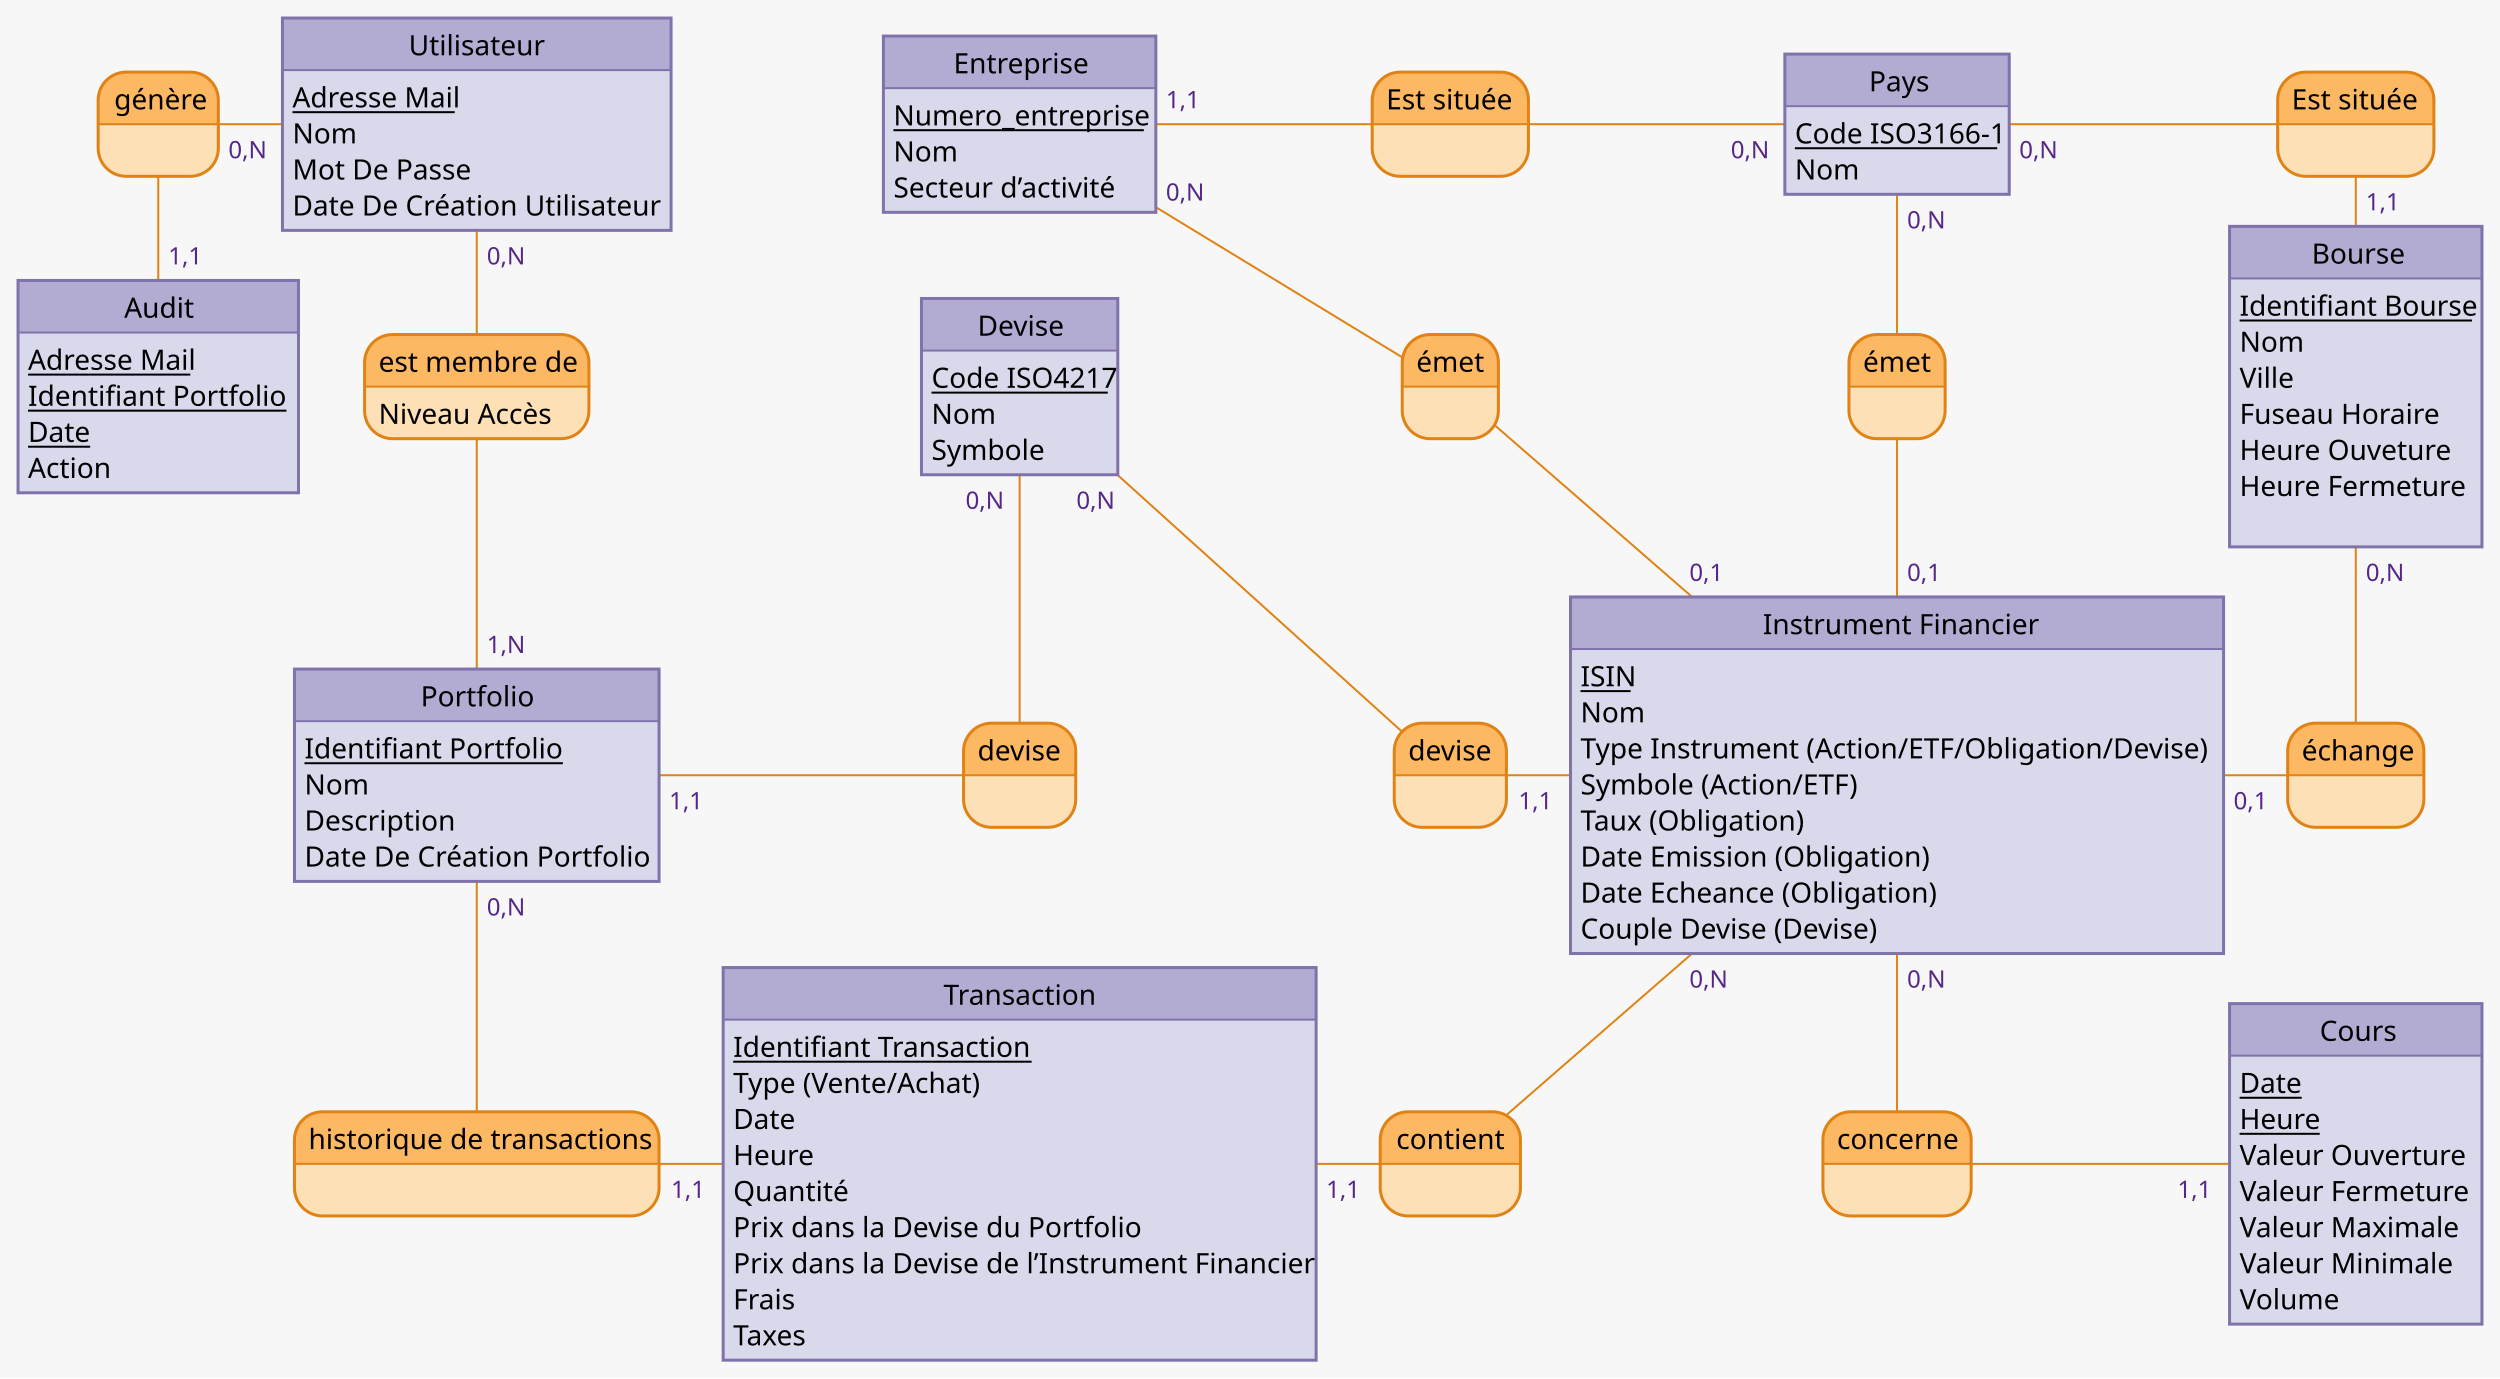
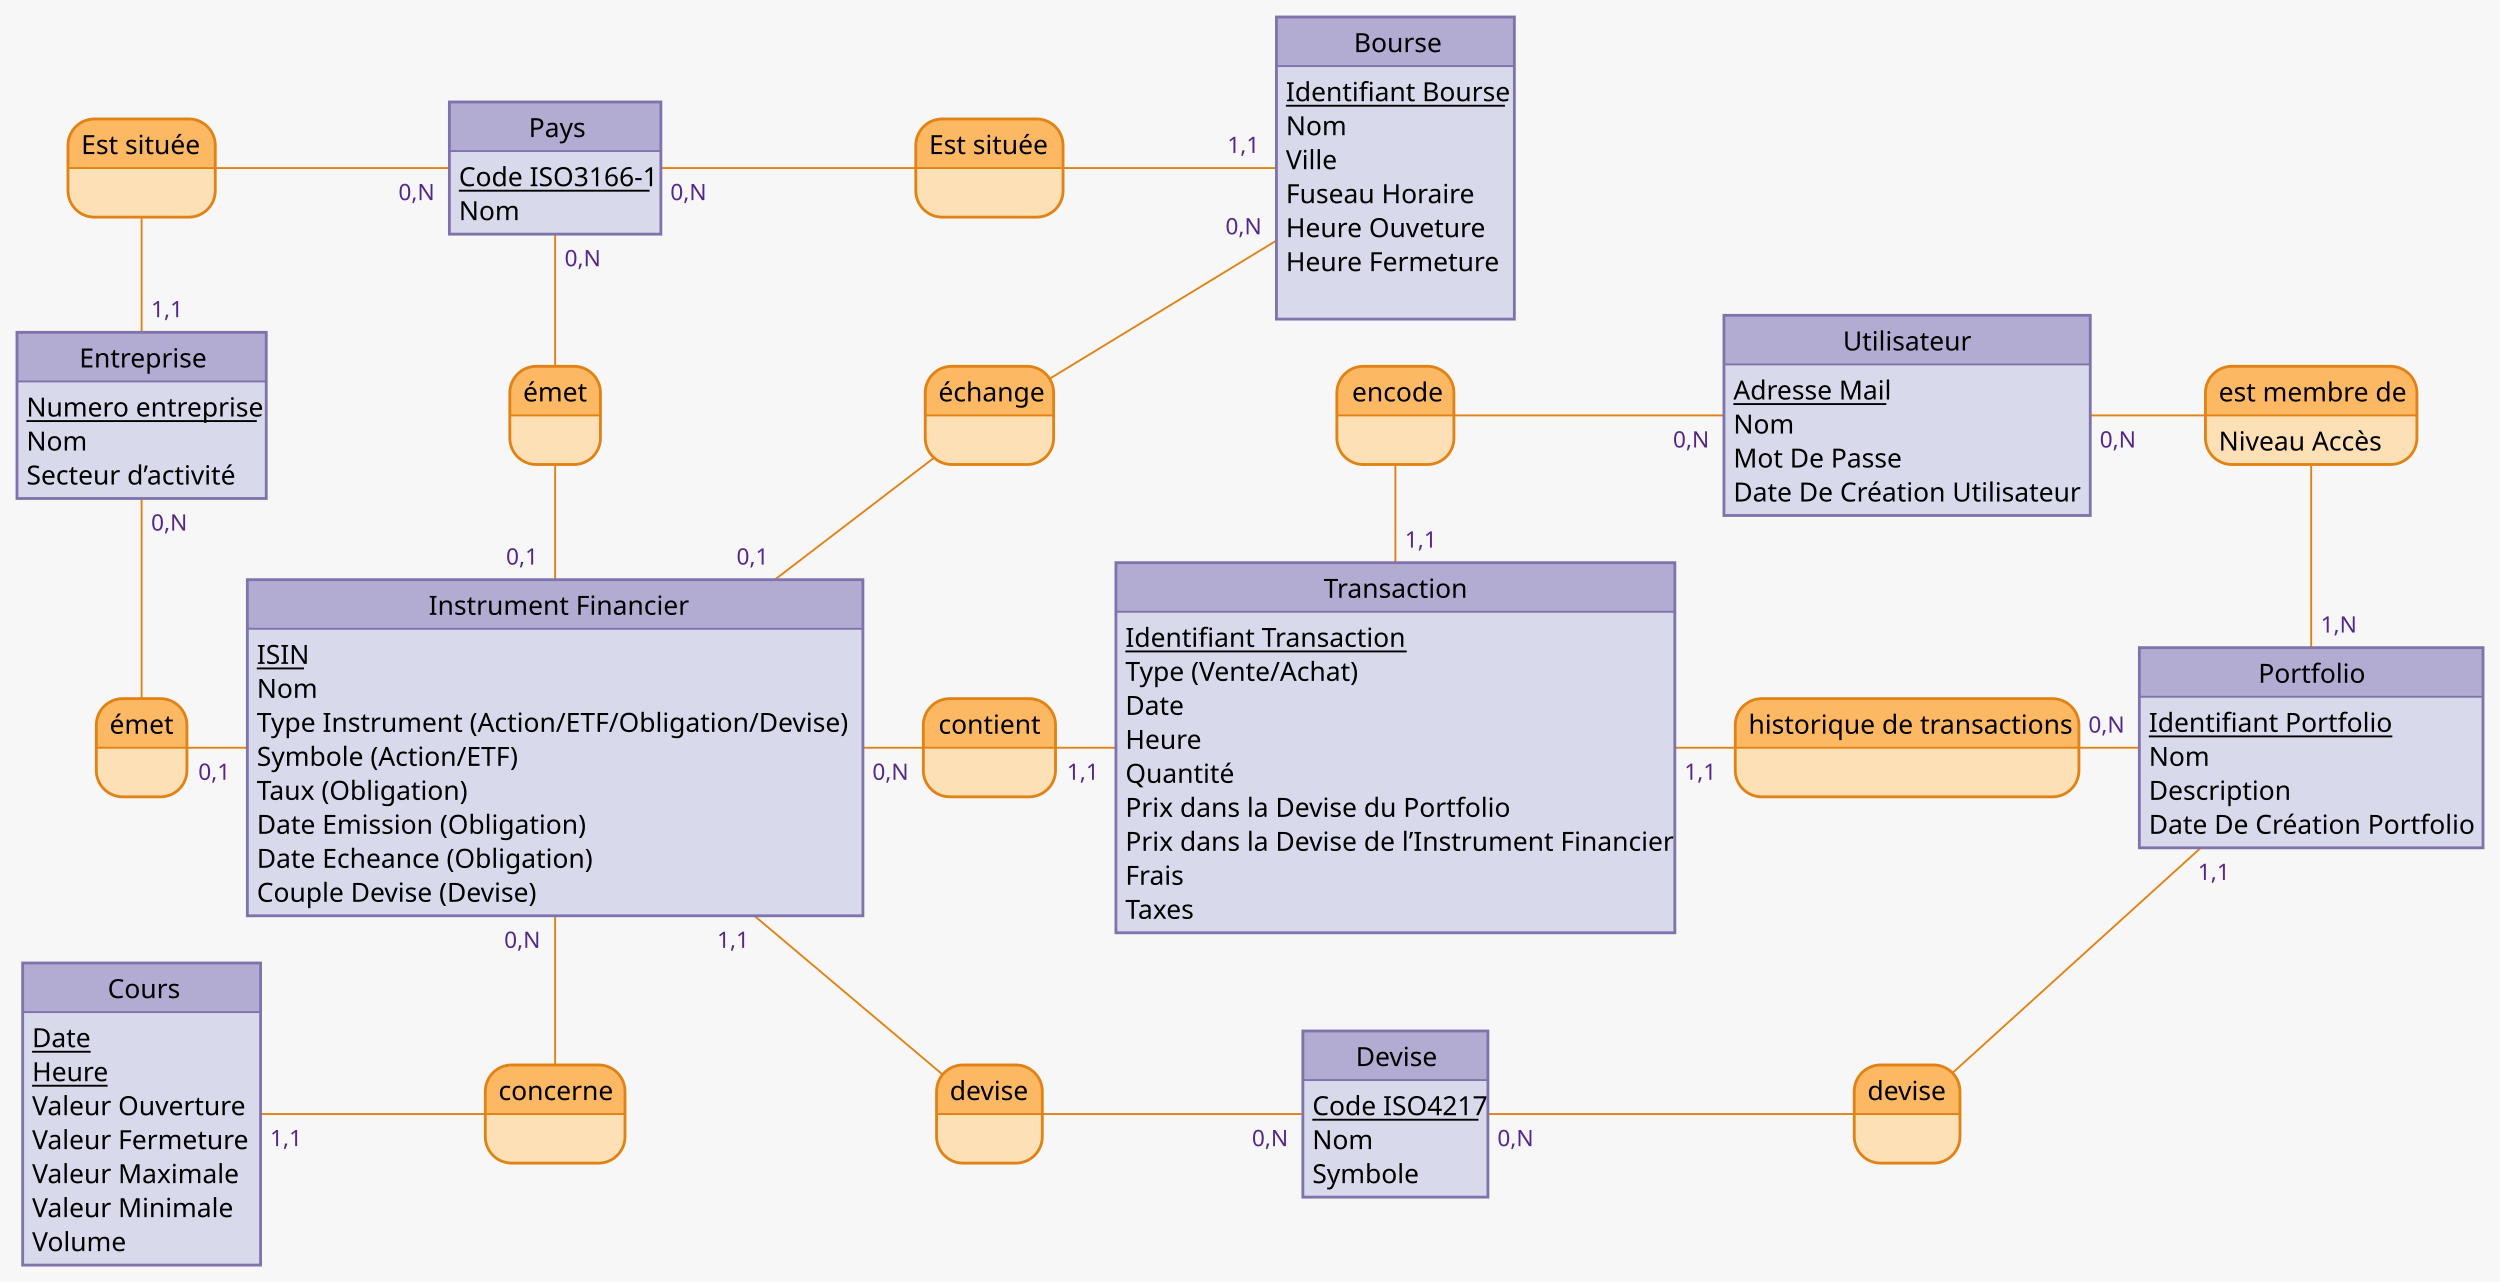
- <svg xmlns="http://www.w3.org/2000/svg" width="1248" height="688" viewBox="0 0 1248 688">
-   <rect x="0" y="0" width="1248" height="688" fill="#f7f7f7" stroke="none" stroke-width="0" />
-   <g>
-     <line x1="238" y1="62" x2="79" y2="62" stroke="#e08214" stroke-width="1" />
-     <line x1="79" y1="193" x2="79" y2="62" stroke="#e08214" stroke-width="1" />
-     <g>
-       <path d="M95 36 a14 14 90 0 1 14 14 V62 h-60 V50 a14 14 90 0 1 14 -14" fill="#fdb863" stroke="#fdb863" stroke-width="0" />
-       <path d="M109 62 v12 a14 14 90 0 1 -14 14 H63 a14 14 90 0 1 -14 -14 V62 H60" fill="#fee0b6" stroke="#fee0b6" stroke-width="0" />
-       <rect x="49" y="36" width="60" height="52" fill="none" rx="14" stroke="#e08214" stroke-width="1.5" />
-       <line x1="49" y1="62" x2="109" y2="62" stroke="#e08214" stroke-width="1" />
-       <text x="57" y="54.6" fill="#000000" font-family="Trebuchet MS" font-size="14">génère</text>
-     </g>
-     <text x="114" y="79" fill="#542788" font-family="Verdana" font-size="12">0,N</text>
-     <text x="84" y="132" fill="#542788" font-family="Verdana" font-size="12">1,1</text>
-   </g>
-   <g>
-     <line x1="509" y1="62" x2="724" y2="62" stroke="#e08214" stroke-width="1" />
-     <line x1="947" y1="62" x2="724" y2="62" stroke="#e08214" stroke-width="1" />
-     <g>
-       <path d="M749 36 a14 14 90 0 1 14 14 V62 h-78 V50 a14 14 90 0 1 14 -14" fill="#fdb863" stroke="#fdb863" stroke-width="0" />
-       <path d="M763 62 v12 a14 14 90 0 1 -14 14 H699 a14 14 90 0 1 -14 -14 V62 H78" fill="#fee0b6" stroke="#fee0b6" stroke-width="0" />
-       <rect x="685" y="36" width="78" height="52" fill="none" rx="14" stroke="#e08214" stroke-width="1.5" />
-       <line x1="685" y1="62" x2="763" y2="62" stroke="#e08214" stroke-width="1" />
-       <text x="692" y="54.6" fill="#000000" font-family="Trebuchet MS" font-size="14">Est située</text>
-     </g>
-     <text x="582" y="54" fill="#542788" font-family="Verdana" font-size="12">1,1</text>
-     <text x="864" y="79" fill="#542788" font-family="Verdana" font-size="12">0,N</text>
-   </g>
-   <g>
-     <line x1="1176" y1="193" x2="1176" y2="62" stroke="#e08214" stroke-width="1" />
-     <line x1="947" y1="62" x2="1176" y2="62" stroke="#e08214" stroke-width="1" />
-     <g>
-       <path d="M1201 36 a14 14 90 0 1 14 14 V62 h-78 V50 a14 14 90 0 1 14 -14" fill="#fdb863" stroke="#fdb863" stroke-width="0" />
-       <path d="M1215 62 v12 a14 14 90 0 1 -14 14 H1151 a14 14 90 0 1 -14 -14 V62 H78" fill="#fee0b6" stroke="#fee0b6" stroke-width="0" />
-       <rect x="1137" y="36" width="78" height="52" fill="none" rx="14" stroke="#e08214" stroke-width="1.5" />
-       <line x1="1137" y1="62" x2="1215" y2="62" stroke="#e08214" stroke-width="1" />
-       <text x="1144" y="54.6" fill="#000000" font-family="Trebuchet MS" font-size="14">Est située</text>
-     </g>
-     <text x="1181" y="105" fill="#542788" font-family="Verdana" font-size="12">1,1</text>
-     <text x="1008" y="79" fill="#542788" font-family="Verdana" font-size="12">0,N</text>
-   </g>
-   <g>
-     <line x1="238" y1="62" x2="238" y2="193" stroke="#e08214" stroke-width="1" />
-     <line x1="238" y1="387" x2="238" y2="193" stroke="#e08214" stroke-width="1" />
-     <g>
-       <path d="M280 167 a14 14 90 0 1 14 14 V193 h-112 V181 a14 14 90 0 1 14 -14" fill="#fdb863" stroke="#fdb863" stroke-width="0" />
-       <path d="M294 193 v12 a14 14 90 0 1 -14 14 H196 a14 14 90 0 1 -14 -14 V193 H112" fill="#fee0b6" stroke="#fee0b6" stroke-width="0" />
-       <rect x="182" y="167" width="112" height="52" fill="none" rx="14" stroke="#e08214" stroke-width="1.5" />
-       <line x1="182" y1="193" x2="294" y2="193" stroke="#e08214" stroke-width="1" />
-       <text x="189" y="185.6" fill="#000000" font-family="Trebuchet MS" font-size="14">est membre de</text>
-       <text x="189" y="211.6" fill="#000000" font-family="Trebuchet MS" font-size="14">Niveau Accès</text>
-     </g>
-     <text x="243" y="132" fill="#542788" font-family="Verdana" font-size="12">0,N</text>
-     <text x="243" y="326" fill="#542788" font-family="Verdana" font-size="12">1,N</text>
-   </g>
-   <g>
-     <line x1="947" y1="387" x2="724" y2="193" stroke="#e08214" stroke-width="1" />
-     <line x1="509" y1="62" x2="724" y2="193" stroke="#e08214" stroke-width="1" />
-     <g>
-       <path d="M734 167 a14 14 90 0 1 14 14 V193 h-48 V181 a14 14 90 0 1 14 -14" fill="#fdb863" stroke="#fdb863" stroke-width="0" />
-       <path d="M748 193 v12 a14 14 90 0 1 -14 14 H714 a14 14 90 0 1 -14 -14 V193 H48" fill="#fee0b6" stroke="#fee0b6" stroke-width="0" />
-       <rect x="700" y="167" width="48" height="52" fill="none" rx="14" stroke="#e08214" stroke-width="1.5" />
-       <line x1="700" y1="193" x2="748" y2="193" stroke="#e08214" stroke-width="1" />
-       <text x="707" y="185.6" fill="#000000" font-family="Trebuchet MS" font-size="14">émet</text>
-     </g>
-     <text x="843.32" y="290" fill="#542788" font-family="Verdana" font-size="12">0,1</text>
-     <text x="582" y="100.14" fill="#542788" font-family="Verdana" font-size="12">0,N</text>
-   </g>
-   <g>
-     <line x1="947" y1="62" x2="947" y2="193" stroke="#e08214" stroke-width="1" />
-     <line x1="947" y1="387" x2="947" y2="193" stroke="#e08214" stroke-width="1" />
-     <g>
-       <path d="M957 167 a14 14 90 0 1 14 14 V193 h-48 V181 a14 14 90 0 1 14 -14" fill="#fdb863" stroke="#fdb863" stroke-width="0" />
-       <path d="M971 193 v12 a14 14 90 0 1 -14 14 H937 a14 14 90 0 1 -14 -14 V193 H48" fill="#fee0b6" stroke="#fee0b6" stroke-width="0" />
-       <rect x="923" y="167" width="48" height="52" fill="none" rx="14" stroke="#e08214" stroke-width="1.5" />
-       <line x1="923" y1="193" x2="971" y2="193" stroke="#e08214" stroke-width="1" />
-       <text x="930" y="185.6" fill="#000000" font-family="Trebuchet MS" font-size="14">émet</text>
-     </g>
-     <text x="952" y="114" fill="#542788" font-family="Verdana" font-size="12">0,N</text>
-     <text x="952" y="290" fill="#542788" font-family="Verdana" font-size="12">0,1</text>
-   </g>
-   <g>
-     <line x1="509" y1="193" x2="509" y2="387" stroke="#e08214" stroke-width="1" />
-     <line x1="238" y1="387" x2="509" y2="387" stroke="#e08214" stroke-width="1" />
-     <g>
-       <path d="M523 361 a14 14 90 0 1 14 14 V387 h-56 V375 a14 14 90 0 1 14 -14" fill="#fdb863" stroke="#fdb863" stroke-width="0" />
-       <path d="M537 387 v12 a14 14 90 0 1 -14 14 H495 a14 14 90 0 1 -14 -14 V387 H56" fill="#fee0b6" stroke="#fee0b6" stroke-width="0" />
-       <rect x="481" y="361" width="56" height="52" fill="none" rx="14" stroke="#e08214" stroke-width="1.5" />
-       <line x1="481" y1="387" x2="537" y2="387" stroke="#e08214" stroke-width="1" />
-       <text x="488" y="379.6" fill="#000000" font-family="Trebuchet MS" font-size="14">devise</text>
-     </g>
-     <text x="482" y="254" fill="#542788" font-family="Verdana" font-size="12">0,N</text>
-     <text x="334" y="404" fill="#542788" font-family="Verdana" font-size="12">1,1</text>
-   </g>
-   <g>
-     <line x1="509" y1="193" x2="724" y2="387" stroke="#e08214" stroke-width="1" />
-     <line x1="947" y1="387" x2="724" y2="387" stroke="#e08214" stroke-width="1" />
-     <g>
-       <path d="M738 361 a14 14 90 0 1 14 14 V387 h-56 V375 a14 14 90 0 1 14 -14" fill="#fdb863" stroke="#fdb863" stroke-width="0" />
-       <path d="M752 387 v12 a14 14 90 0 1 -14 14 H710 a14 14 90 0 1 -14 -14 V387 H56" fill="#fee0b6" stroke="#fee0b6" stroke-width="0" />
-       <rect x="696" y="361" width="56" height="52" fill="none" rx="14" stroke="#e08214" stroke-width="1.5" />
-       <line x1="696" y1="387" x2="752" y2="387" stroke="#e08214" stroke-width="1" />
-       <text x="703" y="379.6" fill="#000000" font-family="Trebuchet MS" font-size="14">devise</text>
-     </g>
-     <text x="537.32" y="254" fill="#542788" font-family="Verdana" font-size="12">0,N</text>
-     <text x="758" y="404" fill="#542788" font-family="Verdana" font-size="12">1,1</text>
-   </g>
-   <g>
-     <line x1="947" y1="387" x2="1176" y2="387" stroke="#e08214" stroke-width="1" />
-     <line x1="1176" y1="193" x2="1176" y2="387" stroke="#e08214" stroke-width="1" />
-     <g>
-       <path d="M1196 361 a14 14 90 0 1 14 14 V387 h-68 V375 a14 14 90 0 1 14 -14" fill="#fdb863" stroke="#fdb863" stroke-width="0" />
-       <path d="M1210 387 v12 a14 14 90 0 1 -14 14 H1156 a14 14 90 0 1 -14 -14 V387 H68" fill="#fee0b6" stroke="#fee0b6" stroke-width="0" />
-       <rect x="1142" y="361" width="68" height="52" fill="none" rx="14" stroke="#e08214" stroke-width="1.5" />
-       <line x1="1142" y1="387" x2="1210" y2="387" stroke="#e08214" stroke-width="1" />
-       <text x="1149" y="379.6" fill="#000000" font-family="Trebuchet MS" font-size="14">échange</text>
-     </g>
-     <text x="1115" y="404" fill="#542788" font-family="Verdana" font-size="12">0,1</text>
-     <text x="1181" y="290" fill="#542788" font-family="Verdana" font-size="12">0,N</text>
-   </g>
-   <g>
-     <line x1="238" y1="387" x2="238" y2="581" stroke="#e08214" stroke-width="1" />
-     <line x1="509" y1="581" x2="238" y2="581" stroke="#e08214" stroke-width="1" />
-     <g>
-       <path d="M315 555 a14 14 90 0 1 14 14 V581 h-182 V569 a14 14 90 0 1 14 -14" fill="#fdb863" stroke="#fdb863" stroke-width="0" />
-       <path d="M329 581 v12 a14 14 90 0 1 -14 14 H161 a14 14 90 0 1 -14 -14 V581 H182" fill="#fee0b6" stroke="#fee0b6" stroke-width="0" />
-       <rect x="147" y="555" width="182" height="52" fill="none" rx="14" stroke="#e08214" stroke-width="1.5" />
-       <line x1="147" y1="581" x2="329" y2="581" stroke="#e08214" stroke-width="1" />
-       <text x="154" y="573.6" fill="#000000" font-family="Trebuchet MS" font-size="14">historique de transactions</text>
-     </g>
-     <text x="243" y="457" fill="#542788" font-family="Verdana" font-size="12">0,N</text>
-     <text x="335" y="598" fill="#542788" font-family="Verdana" font-size="12">1,1</text>
-   </g>
-   <g>
-     <line x1="509" y1="581" x2="724" y2="581" stroke="#e08214" stroke-width="1" />
-     <line x1="947" y1="387" x2="724" y2="581" stroke="#e08214" stroke-width="1" />
-     <g>
-       <path d="M745 555 a14 14 90 0 1 14 14 V581 h-70 V569 a14 14 90 0 1 14 -14" fill="#fdb863" stroke="#fdb863" stroke-width="0" />
-       <path d="M759 581 v12 a14 14 90 0 1 -14 14 H703 a14 14 90 0 1 -14 -14 V581 H70" fill="#fee0b6" stroke="#fee0b6" stroke-width="0" />
-       <rect x="689" y="555" width="70" height="52" fill="none" rx="14" stroke="#e08214" stroke-width="1.5" />
-       <line x1="689" y1="581" x2="759" y2="581" stroke="#e08214" stroke-width="1" />
-       <text x="697" y="573.6" fill="#000000" font-family="Trebuchet MS" font-size="14">contient</text>
-     </g>
-     <text x="662" y="598" fill="#542788" font-family="Verdana" font-size="12">1,1</text>
-     <text x="843.32" y="493" fill="#542788" font-family="Verdana" font-size="12">0,N</text>
-   </g>
-   <g>
-     <line x1="947" y1="387" x2="947" y2="581" stroke="#e08214" stroke-width="1" />
-     <line x1="1176" y1="581" x2="947" y2="581" stroke="#e08214" stroke-width="1" />
-     <g>
-       <path d="M970 555 a14 14 90 0 1 14 14 V581 h-74 V569 a14 14 90 0 1 14 -14" fill="#fdb863" stroke="#fdb863" stroke-width="0" />
-       <path d="M984 581 v12 a14 14 90 0 1 -14 14 H924 a14 14 90 0 1 -14 -14 V581 H74" fill="#fee0b6" stroke="#fee0b6" stroke-width="0" />
-       <rect x="910" y="555" width="74" height="52" fill="none" rx="14" stroke="#e08214" stroke-width="1.5" />
-       <line x1="910" y1="581" x2="984" y2="581" stroke="#e08214" stroke-width="1" />
-       <text x="917" y="573.6" fill="#000000" font-family="Trebuchet MS" font-size="14">concerne</text>
-     </g>
-     <text x="952" y="493" fill="#542788" font-family="Verdana" font-size="12">0,N</text>
-     <text x="1087" y="598" fill="#542788" font-family="Verdana" font-size="12">1,1</text>
-   </g>
-   <g>
-     <g>
-       <rect x="141" y="9" width="194" height="26" fill="#b2abd2" stroke="none" stroke-width="0" opacity="1" />
-       <rect x="141" y="35" width="194" height="80" fill="#d8daeb" stroke="none" stroke-width="0" opacity="1" />
-       <rect x="141" y="9" width="194" height="106" fill="none" stroke="#8073ac" stroke-width="1.5" opacity="1" />
-       <line x1="141" y1="35" x2="335" y2="35" stroke="#8073ac" stroke-width="1" />
-     </g>
-     <text x="204" y="27.6" fill="#000000" font-family="Trebuchet MS" font-size="14">Utilisateur</text>
-     <text x="146" y="53.6" fill="#000000" font-family="Trebuchet MS" font-size="14">Adresse Mail</text>
-     <line x1="146" y1="56" x2="227" y2="56" stroke="#000000" stroke-width="1" />
-     <text x="146" y="71.6" fill="#000000" font-family="Trebuchet MS" font-size="14">Nom</text>
-     <text x="146" y="89.6" fill="#000000" font-family="Trebuchet MS" font-size="14">Mot De Passe</text>
-     <text x="146" y="107.6" fill="#000000" font-family="Trebuchet MS" font-size="14">Date De Création Utilisateur</text>
-   </g>
-   <g>
-     <g>
-       <rect x="441" y="18" width="136" height="26" fill="#b2abd2" stroke="none" stroke-width="0" opacity="1" />
-       <rect x="441" y="44" width="136" height="62" fill="#d8daeb" stroke="none" stroke-width="0" opacity="1" />
-       <rect x="441" y="18" width="136" height="88" fill="none" stroke="#8073ac" stroke-width="1.5" opacity="1" />
-       <line x1="441" y1="44" x2="577" y2="44" stroke="#8073ac" stroke-width="1" />
-     </g>
-     <text x="476" y="36.6" fill="#000000" font-family="Trebuchet MS" font-size="14">Entreprise</text>
-     <text x="446" y="62.6" fill="#000000" font-family="Trebuchet MS" font-size="14">Numero_entreprise</text>
-     <line x1="446" y1="65" x2="571" y2="65" stroke="#000000" stroke-width="1" />
-     <text x="446" y="80.6" fill="#000000" font-family="Trebuchet MS" font-size="14">Nom</text>
-     <text x="446" y="98.6" fill="#000000" font-family="Trebuchet MS" font-size="14">Secteur d’activité</text>
-   </g>
-   <g>
-     <g>
-       <rect x="891" y="27" width="112" height="26" fill="#b2abd2" stroke="none" stroke-width="0" opacity="1" />
-       <rect x="891" y="53" width="112" height="44" fill="#d8daeb" stroke="none" stroke-width="0" opacity="1" />
-       <rect x="891" y="27" width="112" height="70" fill="none" stroke="#8073ac" stroke-width="1.5" opacity="1" />
-       <line x1="891" y1="53" x2="1003" y2="53" stroke="#8073ac" stroke-width="1" />
-     </g>
-     <text x="933" y="45.6" fill="#000000" font-family="Trebuchet MS" font-size="14">Pays</text>
-     <text x="896" y="71.6" fill="#000000" font-family="Trebuchet MS" font-size="14">Code ISO3166-1</text>
-     <line x1="896" y1="74" x2="997" y2="74" stroke="#000000" stroke-width="1" />
-     <text x="896" y="89.6" fill="#000000" font-family="Trebuchet MS" font-size="14">Nom</text>
-   </g>
-   <g>
-     <g>
-       <rect x="9" y="140" width="140" height="26" fill="#b2abd2" stroke="none" stroke-width="0" opacity="1" />
-       <rect x="9" y="166" width="140" height="80" fill="#d8daeb" stroke="none" stroke-width="0" opacity="1" />
-       <rect x="9" y="140" width="140" height="106" fill="none" stroke="#8073ac" stroke-width="1.5" opacity="1" />
-       <line x1="9" y1="166" x2="149" y2="166" stroke="#8073ac" stroke-width="1" />
-     </g>
-     <text x="62" y="158.6" fill="#000000" font-family="Trebuchet MS" font-size="14">Audit</text>
-     <text x="14" y="184.6" fill="#000000" font-family="Trebuchet MS" font-size="14">Adresse Mail</text>
-     <line x1="14" y1="187" x2="95" y2="187" stroke="#000000" stroke-width="1" />
-     <text x="14" y="202.6" fill="#000000" font-family="Trebuchet MS" font-size="14">Identifiant Portfolio</text>
-     <line x1="14" y1="205" x2="143" y2="205" stroke="#000000" stroke-width="1" />
-     <text x="14" y="220.6" fill="#000000" font-family="Trebuchet MS" font-size="14">Date</text>
-     <line x1="14" y1="223" x2="45" y2="223" stroke="#000000" stroke-width="1" />
-     <text x="14" y="238.6" fill="#000000" font-family="Trebuchet MS" font-size="14">Action</text>
-   </g>
-   <g>
-     <g>
-       <rect x="460" y="149" width="98" height="26" fill="#b2abd2" stroke="none" stroke-width="0" opacity="1" />
-       <rect x="460" y="175" width="98" height="62" fill="#d8daeb" stroke="none" stroke-width="0" opacity="1" />
-       <rect x="460" y="149" width="98" height="88" fill="none" stroke="#8073ac" stroke-width="1.5" opacity="1" />
-       <line x1="460" y1="175" x2="558" y2="175" stroke="#8073ac" stroke-width="1" />
-     </g>
-     <text x="488" y="167.6" fill="#000000" font-family="Trebuchet MS" font-size="14">Devise</text>
-     <text x="465" y="193.6" fill="#000000" font-family="Trebuchet MS" font-size="14">Code ISO4217</text>
-     <line x1="465" y1="196" x2="553" y2="196" stroke="#000000" stroke-width="1" />
-     <text x="465" y="211.6" fill="#000000" font-family="Trebuchet MS" font-size="14">Nom</text>
-     <text x="465" y="229.6" fill="#000000" font-family="Trebuchet MS" font-size="14">Symbole</text>
-   </g>
-   <g>
-     <g>
-       <rect x="1113" y="113" width="126" height="26" fill="#b2abd2" stroke="none" stroke-width="0" opacity="1" />
-       <rect x="1113" y="139" width="126" height="134" fill="#d8daeb" stroke="none" stroke-width="0" opacity="1" />
-       <rect x="1113" y="113" width="126" height="160" fill="none" stroke="#8073ac" stroke-width="1.5" opacity="1" />
-       <line x1="1113" y1="139" x2="1239" y2="139" stroke="#8073ac" stroke-width="1" />
-     </g>
-     <text x="1154" y="131.6" fill="#000000" font-family="Trebuchet MS" font-size="14">Bourse</text>
-     <text x="1118" y="157.6" fill="#000000" font-family="Trebuchet MS" font-size="14">Identifiant Bourse</text>
-     <line x1="1118" y1="160" x2="1234" y2="160" stroke="#000000" stroke-width="1" />
-     <text x="1118" y="175.6" fill="#000000" font-family="Trebuchet MS" font-size="14">Nom</text>
-     <text x="1118" y="193.6" fill="#000000" font-family="Trebuchet MS" font-size="14">Ville</text>
-     <text x="1118" y="211.6" fill="#000000" font-family="Trebuchet MS" font-size="14">Fuseau Horaire</text>
-     <text x="1118" y="229.6" fill="#000000" font-family="Trebuchet MS" font-size="14">Heure Ouveture</text>
-     <text x="1118" y="247.6" fill="#000000" font-family="Trebuchet MS" font-size="14">Heure Fermeture</text>
-   </g>
-   <g>
-     <g>
-       <rect x="147" y="334" width="182" height="26" fill="#b2abd2" stroke="none" stroke-width="0" opacity="1" />
-       <rect x="147" y="360" width="182" height="80" fill="#d8daeb" stroke="none" stroke-width="0" opacity="1" />
-       <rect x="147" y="334" width="182" height="106" fill="none" stroke="#8073ac" stroke-width="1.5" opacity="1" />
-       <line x1="147" y1="360" x2="329" y2="360" stroke="#8073ac" stroke-width="1" />
-     </g>
-     <text x="210" y="352.6" fill="#000000" font-family="Trebuchet MS" font-size="14">Portfolio</text>
-     <text x="152" y="378.6" fill="#000000" font-family="Trebuchet MS" font-size="14">Identifiant Portfolio</text>
-     <line x1="152" y1="381" x2="281" y2="381" stroke="#000000" stroke-width="1" />
-     <text x="152" y="396.6" fill="#000000" font-family="Trebuchet MS" font-size="14">Nom</text>
-     <text x="152" y="414.6" fill="#000000" font-family="Trebuchet MS" font-size="14">Description</text>
-     <text x="152" y="432.6" fill="#000000" font-family="Trebuchet MS" font-size="14">Date De Création Portfolio</text>
-   </g>
-   <g>
-     <g>
-       <rect x="784" y="298" width="326" height="26" fill="#b2abd2" stroke="none" stroke-width="0" opacity="1" />
-       <rect x="784" y="324" width="326" height="152" fill="#d8daeb" stroke="none" stroke-width="0" opacity="1" />
-       <rect x="784" y="298" width="326" height="178" fill="none" stroke="#8073ac" stroke-width="1.5" opacity="1" />
-       <line x1="784" y1="324" x2="1110" y2="324" stroke="#8073ac" stroke-width="1" />
-     </g>
-     <text x="880" y="316.6" fill="#000000" font-family="Trebuchet MS" font-size="14">Instrument Financier</text>
-     <text x="789" y="342.6" fill="#000000" font-family="Trebuchet MS" font-size="14">ISIN</text>
-     <line x1="789" y1="345" x2="814" y2="345" stroke="#000000" stroke-width="1" />
-     <text x="789" y="360.6" fill="#000000" font-family="Trebuchet MS" font-size="14">Nom</text>
-     <text x="789" y="378.6" fill="#000000" font-family="Trebuchet MS" font-size="14">Type Instrument (Action/ETF/Obligation/Devise)</text>
-     <text x="789" y="396.6" fill="#000000" font-family="Trebuchet MS" font-size="14">Symbole (Action/ETF)</text>
-     <text x="789" y="414.6" fill="#000000" font-family="Trebuchet MS" font-size="14">Taux (Obligation)</text>
-     <text x="789" y="432.6" fill="#000000" font-family="Trebuchet MS" font-size="14">Date Emission (Obligation)</text>
-     <text x="789" y="450.6" fill="#000000" font-family="Trebuchet MS" font-size="14">Date Echeance (Obligation)</text>
-     <text x="789" y="468.6" fill="#000000" font-family="Trebuchet MS" font-size="14">Couple Devise (Devise)</text>
-   </g>
-   <g>
-     <g>
-       <rect x="361" y="483" width="296" height="26" fill="#b2abd2" stroke="none" stroke-width="0" opacity="1" />
-       <rect x="361" y="509" width="296" height="170" fill="#d8daeb" stroke="none" stroke-width="0" opacity="1" />
-       <rect x="361" y="483" width="296" height="196" fill="none" stroke="#8073ac" stroke-width="1.5" opacity="1" />
-       <line x1="361" y1="509" x2="657" y2="509" stroke="#8073ac" stroke-width="1" />
-     </g>
-     <text x="471" y="501.6" fill="#000000" font-family="Trebuchet MS" font-size="14">Transaction</text>
-     <text x="366" y="527.6" fill="#000000" font-family="Trebuchet MS" font-size="14">Identifiant Transaction</text>
-     <line x1="366" y1="530" x2="515" y2="530" stroke="#000000" stroke-width="1" />
-     <text x="366" y="545.6" fill="#000000" font-family="Trebuchet MS" font-size="14">Type (Vente/Achat)</text>
-     <text x="366" y="563.6" fill="#000000" font-family="Trebuchet MS" font-size="14">Date</text>
-     <text x="366" y="581.6" fill="#000000" font-family="Trebuchet MS" font-size="14">Heure</text>
-     <text x="366" y="599.6" fill="#000000" font-family="Trebuchet MS" font-size="14">Quantité</text>
-     <text x="366" y="617.6" fill="#000000" font-family="Trebuchet MS" font-size="14">Prix dans la Devise du Portfolio</text>
-     <text x="366" y="635.6" fill="#000000" font-family="Trebuchet MS" font-size="14">Prix dans la Devise de l’Instrument Financier</text>
-     <text x="366" y="653.6" fill="#000000" font-family="Trebuchet MS" font-size="14">Frais</text>
-     <text x="366" y="671.6" fill="#000000" font-family="Trebuchet MS" font-size="14">Taxes</text>
-   </g>
-   <g>
-     <g>
-       <rect x="1113" y="501" width="126" height="26" fill="#b2abd2" stroke="none" stroke-width="0" opacity="1" />
-       <rect x="1113" y="527" width="126" height="134" fill="#d8daeb" stroke="none" stroke-width="0" opacity="1" />
-       <rect x="1113" y="501" width="126" height="160" fill="none" stroke="#8073ac" stroke-width="1.5" opacity="1" />
-       <line x1="1113" y1="527" x2="1239" y2="527" stroke="#8073ac" stroke-width="1" />
-     </g>
-     <text x="1158" y="519.6" fill="#000000" font-family="Trebuchet MS" font-size="14">Cours</text>
-     <text x="1118" y="545.6" fill="#000000" font-family="Trebuchet MS" font-size="14">Date</text>
-     <line x1="1118" y1="548" x2="1149" y2="548" stroke="#000000" stroke-width="1" />
-     <text x="1118" y="563.6" fill="#000000" font-family="Trebuchet MS" font-size="14">Heure</text>
-     <line x1="1118" y1="566" x2="1158" y2="566" stroke="#000000" stroke-width="1" />
-     <text x="1118" y="581.6" fill="#000000" font-family="Trebuchet MS" font-size="14">Valeur Ouverture</text>
-     <text x="1118" y="599.6" fill="#000000" font-family="Trebuchet MS" font-size="14">Valeur Fermeture</text>
-     <text x="1118" y="617.6" fill="#000000" font-family="Trebuchet MS" font-size="14">Valeur Maximale</text>
-     <text x="1118" y="635.6" fill="#000000" font-family="Trebuchet MS" font-size="14">Valeur Minimale</text>
-     <text x="1118" y="653.6" fill="#000000" font-family="Trebuchet MS" font-size="14">Volume</text>
+ <svg xmlns="http://www.w3.org/2000/svg" width="1324" height="679" viewBox="0 0 1324 679">
+   <rect x="0" y="0" width="1324" height="679" fill="#f7f7f7" stroke="none" stroke-width="0" />
+   <g>
+     <line x1="75" y1="220" x2="75" y2="89" stroke="#e08214" stroke-width="1" />
+     <line x1="294" y1="89" x2="75" y2="89" stroke="#e08214" stroke-width="1" />
+     <g>
+       <path d="M100 63 a14 14 90 0 1 14 14 V89 h-78 V77 a14 14 90 0 1 14 -14" fill="#fdb863" stroke="#fdb863" stroke-width="0" />
+       <path d="M114 89 v12 a14 14 90 0 1 -14 14 H50 a14 14 90 0 1 -14 -14 V89 H78" fill="#fee0b6" stroke="#fee0b6" stroke-width="0" />
+       <rect x="36" y="63" width="78" height="52" fill="none" rx="14" stroke="#e08214" stroke-width="1.5" />
+       <line x1="36" y1="89" x2="114" y2="89" stroke="#e08214" stroke-width="1" />
+       <text x="43" y="81.6" fill="#000000" font-family="Trebuchet MS" font-size="14">Est située</text>
+     </g>
+     <text x="80" y="168" fill="#542788" font-family="Verdana" font-size="12">1,1</text>
+     <text x="211" y="106" fill="#542788" font-family="Verdana" font-size="12">0,N</text>
+   </g>
+   <g>
+     <line x1="739" y1="89" x2="524" y2="89" stroke="#e08214" stroke-width="1" />
+     <line x1="294" y1="89" x2="524" y2="89" stroke="#e08214" stroke-width="1" />
+     <g>
+       <path d="M549 63 a14 14 90 0 1 14 14 V89 h-78 V77 a14 14 90 0 1 14 -14" fill="#fdb863" stroke="#fdb863" stroke-width="0" />
+       <path d="M563 89 v12 a14 14 90 0 1 -14 14 H499 a14 14 90 0 1 -14 -14 V89 H78" fill="#fee0b6" stroke="#fee0b6" stroke-width="0" />
+       <rect x="485" y="63" width="78" height="52" fill="none" rx="14" stroke="#e08214" stroke-width="1.5" />
+       <line x1="485" y1="89" x2="563" y2="89" stroke="#e08214" stroke-width="1" />
+       <text x="492" y="81.6" fill="#000000" font-family="Trebuchet MS" font-size="14">Est située</text>
+     </g>
+     <text x="650" y="81" fill="#542788" font-family="Verdana" font-size="12">1,1</text>
+     <text x="355" y="106" fill="#542788" font-family="Verdana" font-size="12">0,N</text>
+   </g>
+   <g>
+     <line x1="294" y1="89" x2="294" y2="220" stroke="#e08214" stroke-width="1" />
+     <line x1="294" y1="396" x2="294" y2="220" stroke="#e08214" stroke-width="1" />
+     <g>
+       <path d="M304 194 a14 14 90 0 1 14 14 V220 h-48 V208 a14 14 90 0 1 14 -14" fill="#fdb863" stroke="#fdb863" stroke-width="0" />
+       <path d="M318 220 v12 a14 14 90 0 1 -14 14 H284 a14 14 90 0 1 -14 -14 V220 H48" fill="#fee0b6" stroke="#fee0b6" stroke-width="0" />
+       <rect x="270" y="194" width="48" height="52" fill="none" rx="14" stroke="#e08214" stroke-width="1.5" />
+       <line x1="270" y1="220" x2="318" y2="220" stroke="#e08214" stroke-width="1" />
+       <text x="277" y="212.6" fill="#000000" font-family="Trebuchet MS" font-size="14">émet</text>
+     </g>
+     <text x="299" y="141" fill="#542788" font-family="Verdana" font-size="12">0,N</text>
+     <text x="268" y="299" fill="#542788" font-family="Verdana" font-size="12">0,1</text>
+   </g>
+   <g>
+     <line x1="294" y1="396" x2="524" y2="220" stroke="#e08214" stroke-width="1" />
+     <line x1="739" y1="89" x2="524" y2="220" stroke="#e08214" stroke-width="1" />
+     <g>
+       <path d="M544 194 a14 14 90 0 1 14 14 V220 h-68 V208 a14 14 90 0 1 14 -14" fill="#fdb863" stroke="#fdb863" stroke-width="0" />
+       <path d="M558 220 v12 a14 14 90 0 1 -14 14 H504 a14 14 90 0 1 -14 -14 V220 H68" fill="#fee0b6" stroke="#fee0b6" stroke-width="0" />
+       <rect x="490" y="194" width="68" height="52" fill="none" rx="14" stroke="#e08214" stroke-width="1.5" />
+       <line x1="490" y1="220" x2="558" y2="220" stroke="#e08214" stroke-width="1" />
+       <text x="497" y="212.6" fill="#000000" font-family="Trebuchet MS" font-size="14">échange</text>
+     </g>
+     <text x="390.06" y="299" fill="#542788" font-family="Verdana" font-size="12">0,1</text>
+     <text x="649" y="124.1" fill="#542788" font-family="Verdana" font-size="12">0,N</text>
+   </g>
+   <g>
+     <line x1="1010" y1="220" x2="739" y2="220" stroke="#e08214" stroke-width="1" />
+     <line x1="739" y1="396" x2="739" y2="220" stroke="#e08214" stroke-width="1" />
+     <g>
+       <path d="M756 194 a14 14 90 0 1 14 14 V220 h-62 V208 a14 14 90 0 1 14 -14" fill="#fdb863" stroke="#fdb863" stroke-width="0" />
+       <path d="M770 220 v12 a14 14 90 0 1 -14 14 H722 a14 14 90 0 1 -14 -14 V220 H62" fill="#fee0b6" stroke="#fee0b6" stroke-width="0" />
+       <rect x="708" y="194" width="62" height="52" fill="none" rx="14" stroke="#e08214" stroke-width="1.5" />
+       <line x1="708" y1="220" x2="770" y2="220" stroke="#e08214" stroke-width="1" />
+       <text x="716" y="212.6" fill="#000000" font-family="Trebuchet MS" font-size="14">encode</text>
+     </g>
+     <text x="886" y="237" fill="#542788" font-family="Verdana" font-size="12">0,N</text>
+     <text x="744" y="290" fill="#542788" font-family="Verdana" font-size="12">1,1</text>
+   </g>
+   <g>
+     <line x1="1010" y1="220" x2="1224" y2="220" stroke="#e08214" stroke-width="1" />
+     <line x1="1224" y1="396" x2="1224" y2="220" stroke="#e08214" stroke-width="1" />
+     <g>
+       <path d="M1266 194 a14 14 90 0 1 14 14 V220 h-112 V208 a14 14 90 0 1 14 -14" fill="#fdb863" stroke="#fdb863" stroke-width="0" />
+       <path d="M1280 220 v12 a14 14 90 0 1 -14 14 H1182 a14 14 90 0 1 -14 -14 V220 H112" fill="#fee0b6" stroke="#fee0b6" stroke-width="0" />
+       <rect x="1168" y="194" width="112" height="52" fill="none" rx="14" stroke="#e08214" stroke-width="1.5" />
+       <line x1="1168" y1="220" x2="1280" y2="220" stroke="#e08214" stroke-width="1" />
+       <text x="1175" y="212.6" fill="#000000" font-family="Trebuchet MS" font-size="14">est membre de</text>
+       <text x="1175" y="238.6" fill="#000000" font-family="Trebuchet MS" font-size="14">Niveau Accès</text>
+     </g>
+     <text x="1112" y="237" fill="#542788" font-family="Verdana" font-size="12">0,N</text>
+     <text x="1229" y="335" fill="#542788" font-family="Verdana" font-size="12">1,N</text>
+   </g>
+   <g>
+     <line x1="294" y1="396" x2="75" y2="396" stroke="#e08214" stroke-width="1" />
+     <line x1="75" y1="220" x2="75" y2="396" stroke="#e08214" stroke-width="1" />
+     <g>
+       <path d="M85 370 a14 14 90 0 1 14 14 V396 h-48 V384 a14 14 90 0 1 14 -14" fill="#fdb863" stroke="#fdb863" stroke-width="0" />
+       <path d="M99 396 v12 a14 14 90 0 1 -14 14 H65 a14 14 90 0 1 -14 -14 V396 H48" fill="#fee0b6" stroke="#fee0b6" stroke-width="0" />
+       <rect x="51" y="370" width="48" height="52" fill="none" rx="14" stroke="#e08214" stroke-width="1.5" />
+       <line x1="51" y1="396" x2="99" y2="396" stroke="#e08214" stroke-width="1" />
+       <text x="58" y="388.6" fill="#000000" font-family="Trebuchet MS" font-size="14">émet</text>
+     </g>
+     <text x="105" y="413" fill="#542788" font-family="Verdana" font-size="12">0,1</text>
+     <text x="80" y="281" fill="#542788" font-family="Verdana" font-size="12">0,N</text>
+   </g>
+   <g>
+     <line x1="739" y1="396" x2="524" y2="396" stroke="#e08214" stroke-width="1" />
+     <line x1="294" y1="396" x2="524" y2="396" stroke="#e08214" stroke-width="1" />
+     <g>
+       <path d="M545 370 a14 14 90 0 1 14 14 V396 h-70 V384 a14 14 90 0 1 14 -14" fill="#fdb863" stroke="#fdb863" stroke-width="0" />
+       <path d="M559 396 v12 a14 14 90 0 1 -14 14 H503 a14 14 90 0 1 -14 -14 V396 H70" fill="#fee0b6" stroke="#fee0b6" stroke-width="0" />
+       <rect x="489" y="370" width="70" height="52" fill="none" rx="14" stroke="#e08214" stroke-width="1.5" />
+       <line x1="489" y1="396" x2="559" y2="396" stroke="#e08214" stroke-width="1" />
+       <text x="497" y="388.6" fill="#000000" font-family="Trebuchet MS" font-size="14">contient</text>
+     </g>
+     <text x="565" y="413" fill="#542788" font-family="Verdana" font-size="12">1,1</text>
+     <text x="462" y="413" fill="#542788" font-family="Verdana" font-size="12">0,N</text>
+   </g>
+   <g>
+     <line x1="1224" y1="396" x2="1010" y2="396" stroke="#e08214" stroke-width="1" />
+     <line x1="739" y1="396" x2="1010" y2="396" stroke="#e08214" stroke-width="1" />
+     <g>
+       <path d="M1087 370 a14 14 90 0 1 14 14 V396 h-182 V384 a14 14 90 0 1 14 -14" fill="#fdb863" stroke="#fdb863" stroke-width="0" />
+       <path d="M1101 396 v12 a14 14 90 0 1 -14 14 H933 a14 14 90 0 1 -14 -14 V396 H182" fill="#fee0b6" stroke="#fee0b6" stroke-width="0" />
+       <rect x="919" y="370" width="182" height="52" fill="none" rx="14" stroke="#e08214" stroke-width="1.5" />
+       <line x1="919" y1="396" x2="1101" y2="396" stroke="#e08214" stroke-width="1" />
+       <text x="926" y="388.6" fill="#000000" font-family="Trebuchet MS" font-size="14">historique de transactions</text>
+     </g>
+     <text x="1106" y="388" fill="#542788" font-family="Verdana" font-size="12">0,N</text>
+     <text x="892" y="413" fill="#542788" font-family="Verdana" font-size="12">1,1</text>
+   </g>
+   <g>
+     <line x1="294" y1="396" x2="294" y2="590" stroke="#e08214" stroke-width="1" />
+     <line x1="75" y1="590" x2="294" y2="590" stroke="#e08214" stroke-width="1" />
+     <g>
+       <path d="M317 564 a14 14 90 0 1 14 14 V590 h-74 V578 a14 14 90 0 1 14 -14" fill="#fdb863" stroke="#fdb863" stroke-width="0" />
+       <path d="M331 590 v12 a14 14 90 0 1 -14 14 H271 a14 14 90 0 1 -14 -14 V590 H74" fill="#fee0b6" stroke="#fee0b6" stroke-width="0" />
+       <rect x="257" y="564" width="74" height="52" fill="none" rx="14" stroke="#e08214" stroke-width="1.5" />
+       <line x1="257" y1="590" x2="331" y2="590" stroke="#e08214" stroke-width="1" />
+       <text x="264" y="582.6" fill="#000000" font-family="Trebuchet MS" font-size="14">concerne</text>
+     </g>
+     <text x="267" y="502" fill="#542788" font-family="Verdana" font-size="12">0,N</text>
+     <text x="143" y="607" fill="#542788" font-family="Verdana" font-size="12">1,1</text>
+   </g>
+   <g>
+     <line x1="739" y1="590" x2="524" y2="590" stroke="#e08214" stroke-width="1" />
+     <line x1="294" y1="396" x2="524" y2="590" stroke="#e08214" stroke-width="1" />
+     <g>
+       <path d="M538 564 a14 14 90 0 1 14 14 V590 h-56 V578 a14 14 90 0 1 14 -14" fill="#fdb863" stroke="#fdb863" stroke-width="0" />
+       <path d="M552 590 v12 a14 14 90 0 1 -14 14 H510 a14 14 90 0 1 -14 -14 V590 H56" fill="#fee0b6" stroke="#fee0b6" stroke-width="0" />
+       <rect x="496" y="564" width="56" height="52" fill="none" rx="14" stroke="#e08214" stroke-width="1.5" />
+       <line x1="496" y1="590" x2="552" y2="590" stroke="#e08214" stroke-width="1" />
+       <text x="503" y="582.6" fill="#000000" font-family="Trebuchet MS" font-size="14">devise</text>
+     </g>
+     <text x="663" y="607" fill="#542788" font-family="Verdana" font-size="12">0,N</text>
+     <text x="379.74" y="502" fill="#542788" font-family="Verdana" font-size="12">1,1</text>
+   </g>
+   <g>
+     <line x1="739" y1="590" x2="1010" y2="590" stroke="#e08214" stroke-width="1" />
+     <line x1="1224" y1="396" x2="1010" y2="590" stroke="#e08214" stroke-width="1" />
+     <g>
+       <path d="M1024 564 a14 14 90 0 1 14 14 V590 h-56 V578 a14 14 90 0 1 14 -14" fill="#fdb863" stroke="#fdb863" stroke-width="0" />
+       <path d="M1038 590 v12 a14 14 90 0 1 -14 14 H996 a14 14 90 0 1 -14 -14 V590 H56" fill="#fee0b6" stroke="#fee0b6" stroke-width="0" />
+       <rect x="982" y="564" width="56" height="52" fill="none" rx="14" stroke="#e08214" stroke-width="1.5" />
+       <line x1="982" y1="590" x2="1038" y2="590" stroke="#e08214" stroke-width="1" />
+       <text x="989" y="582.6" fill="#000000" font-family="Trebuchet MS" font-size="14">devise</text>
+     </g>
+     <text x="793" y="607" fill="#542788" font-family="Verdana" font-size="12">0,N</text>
+     <text x="1163.95" y="466" fill="#542788" font-family="Verdana" font-size="12">1,1</text>
+   </g>
+   <g>
+     <g>
+       <rect x="238" y="54" width="112" height="26" fill="#b2abd2" stroke="none" stroke-width="0" opacity="1" />
+       <rect x="238" y="80" width="112" height="44" fill="#d8daeb" stroke="none" stroke-width="0" opacity="1" />
+       <rect x="238" y="54" width="112" height="70" fill="none" stroke="#8073ac" stroke-width="1.5" opacity="1" />
+       <line x1="238" y1="80" x2="350" y2="80" stroke="#8073ac" stroke-width="1" />
+     </g>
+     <text x="280" y="72.6" fill="#000000" font-family="Trebuchet MS" font-size="14">Pays</text>
+     <text x="243" y="98.6" fill="#000000" font-family="Trebuchet MS" font-size="14">Code ISO3166-1</text>
+     <line x1="243" y1="101" x2="344" y2="101" stroke="#000000" stroke-width="1" />
+     <text x="243" y="116.6" fill="#000000" font-family="Trebuchet MS" font-size="14">Nom</text>
+   </g>
+   <g>
+     <g>
+       <rect x="676" y="9" width="126" height="26" fill="#b2abd2" stroke="none" stroke-width="0" opacity="1" />
+       <rect x="676" y="35" width="126" height="134" fill="#d8daeb" stroke="none" stroke-width="0" opacity="1" />
+       <rect x="676" y="9" width="126" height="160" fill="none" stroke="#8073ac" stroke-width="1.5" opacity="1" />
+       <line x1="676" y1="35" x2="802" y2="35" stroke="#8073ac" stroke-width="1" />
+     </g>
+     <text x="717" y="27.6" fill="#000000" font-family="Trebuchet MS" font-size="14">Bourse</text>
+     <text x="681" y="53.6" fill="#000000" font-family="Trebuchet MS" font-size="14">Identifiant Bourse</text>
+     <line x1="681" y1="56" x2="797" y2="56" stroke="#000000" stroke-width="1" />
+     <text x="681" y="71.6" fill="#000000" font-family="Trebuchet MS" font-size="14">Nom</text>
+     <text x="681" y="89.6" fill="#000000" font-family="Trebuchet MS" font-size="14">Ville</text>
+     <text x="681" y="107.6" fill="#000000" font-family="Trebuchet MS" font-size="14">Fuseau Horaire</text>
+     <text x="681" y="125.6" fill="#000000" font-family="Trebuchet MS" font-size="14">Heure Ouveture</text>
+     <text x="681" y="143.6" fill="#000000" font-family="Trebuchet MS" font-size="14">Heure Fermeture</text>
+   </g>
+   <g>
+     <g>
+       <rect x="9" y="176" width="132" height="26" fill="#b2abd2" stroke="none" stroke-width="0" opacity="1" />
+       <rect x="9" y="202" width="132" height="62" fill="#d8daeb" stroke="none" stroke-width="0" opacity="1" />
+       <rect x="9" y="176" width="132" height="88" fill="none" stroke="#8073ac" stroke-width="1.5" opacity="1" />
+       <line x1="9" y1="202" x2="141" y2="202" stroke="#8073ac" stroke-width="1" />
+     </g>
+     <text x="42" y="194.6" fill="#000000" font-family="Trebuchet MS" font-size="14">Entreprise</text>
+     <text x="14" y="220.6" fill="#000000" font-family="Trebuchet MS" font-size="14">Numero entreprise</text>
+     <line x1="14" y1="223" x2="136" y2="223" stroke="#000000" stroke-width="1" />
+     <text x="14" y="238.6" fill="#000000" font-family="Trebuchet MS" font-size="14">Nom</text>
+     <text x="14" y="256.6" fill="#000000" font-family="Trebuchet MS" font-size="14">Secteur d’activité</text>
+   </g>
+   <g>
+     <g>
+       <rect x="913" y="167" width="194" height="26" fill="#b2abd2" stroke="none" stroke-width="0" opacity="1" />
+       <rect x="913" y="193" width="194" height="80" fill="#d8daeb" stroke="none" stroke-width="0" opacity="1" />
+       <rect x="913" y="167" width="194" height="106" fill="none" stroke="#8073ac" stroke-width="1.5" opacity="1" />
+       <line x1="913" y1="193" x2="1107" y2="193" stroke="#8073ac" stroke-width="1" />
+     </g>
+     <text x="976" y="185.6" fill="#000000" font-family="Trebuchet MS" font-size="14">Utilisateur</text>
+     <text x="918" y="211.6" fill="#000000" font-family="Trebuchet MS" font-size="14">Adresse Mail</text>
+     <line x1="918" y1="214" x2="999" y2="214" stroke="#000000" stroke-width="1" />
+     <text x="918" y="229.6" fill="#000000" font-family="Trebuchet MS" font-size="14">Nom</text>
+     <text x="918" y="247.6" fill="#000000" font-family="Trebuchet MS" font-size="14">Mot De Passe</text>
+     <text x="918" y="265.6" fill="#000000" font-family="Trebuchet MS" font-size="14">Date De Création Utilisateur</text>
+   </g>
+   <g>
+     <g>
+       <rect x="131" y="307" width="326" height="26" fill="#b2abd2" stroke="none" stroke-width="0" opacity="1" />
+       <rect x="131" y="333" width="326" height="152" fill="#d8daeb" stroke="none" stroke-width="0" opacity="1" />
+       <rect x="131" y="307" width="326" height="178" fill="none" stroke="#8073ac" stroke-width="1.5" opacity="1" />
+       <line x1="131" y1="333" x2="457" y2="333" stroke="#8073ac" stroke-width="1" />
+     </g>
+     <text x="227" y="325.6" fill="#000000" font-family="Trebuchet MS" font-size="14">Instrument Financier</text>
+     <text x="136" y="351.6" fill="#000000" font-family="Trebuchet MS" font-size="14">ISIN</text>
+     <line x1="136" y1="354" x2="161" y2="354" stroke="#000000" stroke-width="1" />
+     <text x="136" y="369.6" fill="#000000" font-family="Trebuchet MS" font-size="14">Nom</text>
+     <text x="136" y="387.6" fill="#000000" font-family="Trebuchet MS" font-size="14">Type Instrument (Action/ETF/Obligation/Devise)</text>
+     <text x="136" y="405.6" fill="#000000" font-family="Trebuchet MS" font-size="14">Symbole (Action/ETF)</text>
+     <text x="136" y="423.6" fill="#000000" font-family="Trebuchet MS" font-size="14">Taux (Obligation)</text>
+     <text x="136" y="441.6" fill="#000000" font-family="Trebuchet MS" font-size="14">Date Emission (Obligation)</text>
+     <text x="136" y="459.6" fill="#000000" font-family="Trebuchet MS" font-size="14">Date Echeance (Obligation)</text>
+     <text x="136" y="477.6" fill="#000000" font-family="Trebuchet MS" font-size="14">Couple Devise (Devise)</text>
+   </g>
+   <g>
+     <g>
+       <rect x="591" y="298" width="296" height="26" fill="#b2abd2" stroke="none" stroke-width="0" opacity="1" />
+       <rect x="591" y="324" width="296" height="170" fill="#d8daeb" stroke="none" stroke-width="0" opacity="1" />
+       <rect x="591" y="298" width="296" height="196" fill="none" stroke="#8073ac" stroke-width="1.5" opacity="1" />
+       <line x1="591" y1="324" x2="887" y2="324" stroke="#8073ac" stroke-width="1" />
+     </g>
+     <text x="701" y="316.6" fill="#000000" font-family="Trebuchet MS" font-size="14">Transaction</text>
+     <text x="596" y="342.6" fill="#000000" font-family="Trebuchet MS" font-size="14">Identifiant Transaction</text>
+     <line x1="596" y1="345" x2="745" y2="345" stroke="#000000" stroke-width="1" />
+     <text x="596" y="360.6" fill="#000000" font-family="Trebuchet MS" font-size="14">Type (Vente/Achat)</text>
+     <text x="596" y="378.6" fill="#000000" font-family="Trebuchet MS" font-size="14">Date</text>
+     <text x="596" y="396.6" fill="#000000" font-family="Trebuchet MS" font-size="14">Heure</text>
+     <text x="596" y="414.6" fill="#000000" font-family="Trebuchet MS" font-size="14">Quantité</text>
+     <text x="596" y="432.6" fill="#000000" font-family="Trebuchet MS" font-size="14">Prix dans la Devise du Portfolio</text>
+     <text x="596" y="450.6" fill="#000000" font-family="Trebuchet MS" font-size="14">Prix dans la Devise de l’Instrument Financier</text>
+     <text x="596" y="468.6" fill="#000000" font-family="Trebuchet MS" font-size="14">Frais</text>
+     <text x="596" y="486.6" fill="#000000" font-family="Trebuchet MS" font-size="14">Taxes</text>
+   </g>
+   <g>
+     <g>
+       <rect x="1133" y="343" width="182" height="26" fill="#b2abd2" stroke="none" stroke-width="0" opacity="1" />
+       <rect x="1133" y="369" width="182" height="80" fill="#d8daeb" stroke="none" stroke-width="0" opacity="1" />
+       <rect x="1133" y="343" width="182" height="106" fill="none" stroke="#8073ac" stroke-width="1.5" opacity="1" />
+       <line x1="1133" y1="369" x2="1315" y2="369" stroke="#8073ac" stroke-width="1" />
+     </g>
+     <text x="1196" y="361.6" fill="#000000" font-family="Trebuchet MS" font-size="14">Portfolio</text>
+     <text x="1138" y="387.6" fill="#000000" font-family="Trebuchet MS" font-size="14">Identifiant Portfolio</text>
+     <line x1="1138" y1="390" x2="1267" y2="390" stroke="#000000" stroke-width="1" />
+     <text x="1138" y="405.6" fill="#000000" font-family="Trebuchet MS" font-size="14">Nom</text>
+     <text x="1138" y="423.6" fill="#000000" font-family="Trebuchet MS" font-size="14">Description</text>
+     <text x="1138" y="441.6" fill="#000000" font-family="Trebuchet MS" font-size="14">Date De Création Portfolio</text>
+   </g>
+   <g>
+     <g>
+       <rect x="12" y="510" width="126" height="26" fill="#b2abd2" stroke="none" stroke-width="0" opacity="1" />
+       <rect x="12" y="536" width="126" height="134" fill="#d8daeb" stroke="none" stroke-width="0" opacity="1" />
+       <rect x="12" y="510" width="126" height="160" fill="none" stroke="#8073ac" stroke-width="1.5" opacity="1" />
+       <line x1="12" y1="536" x2="138" y2="536" stroke="#8073ac" stroke-width="1" />
+     </g>
+     <text x="57" y="528.6" fill="#000000" font-family="Trebuchet MS" font-size="14">Cours</text>
+     <text x="17" y="554.6" fill="#000000" font-family="Trebuchet MS" font-size="14">Date</text>
+     <line x1="17" y1="557" x2="48" y2="557" stroke="#000000" stroke-width="1" />
+     <text x="17" y="572.6" fill="#000000" font-family="Trebuchet MS" font-size="14">Heure</text>
+     <line x1="17" y1="575" x2="57" y2="575" stroke="#000000" stroke-width="1" />
+     <text x="17" y="590.6" fill="#000000" font-family="Trebuchet MS" font-size="14">Valeur Ouverture</text>
+     <text x="17" y="608.6" fill="#000000" font-family="Trebuchet MS" font-size="14">Valeur Fermeture</text>
+     <text x="17" y="626.6" fill="#000000" font-family="Trebuchet MS" font-size="14">Valeur Maximale</text>
+     <text x="17" y="644.6" fill="#000000" font-family="Trebuchet MS" font-size="14">Valeur Minimale</text>
+     <text x="17" y="662.6" fill="#000000" font-family="Trebuchet MS" font-size="14">Volume</text>
+   </g>
+   <g>
+     <g>
+       <rect x="690" y="546" width="98" height="26" fill="#b2abd2" stroke="none" stroke-width="0" opacity="1" />
+       <rect x="690" y="572" width="98" height="62" fill="#d8daeb" stroke="none" stroke-width="0" opacity="1" />
+       <rect x="690" y="546" width="98" height="88" fill="none" stroke="#8073ac" stroke-width="1.5" opacity="1" />
+       <line x1="690" y1="572" x2="788" y2="572" stroke="#8073ac" stroke-width="1" />
+     </g>
+     <text x="718" y="564.6" fill="#000000" font-family="Trebuchet MS" font-size="14">Devise</text>
+     <text x="695" y="590.6" fill="#000000" font-family="Trebuchet MS" font-size="14">Code ISO4217</text>
+     <line x1="695" y1="593" x2="783" y2="593" stroke="#000000" stroke-width="1" />
+     <text x="695" y="608.6" fill="#000000" font-family="Trebuchet MS" font-size="14">Nom</text>
+     <text x="695" y="626.6" fill="#000000" font-family="Trebuchet MS" font-size="14">Symbole</text>
  </g>
</svg>
